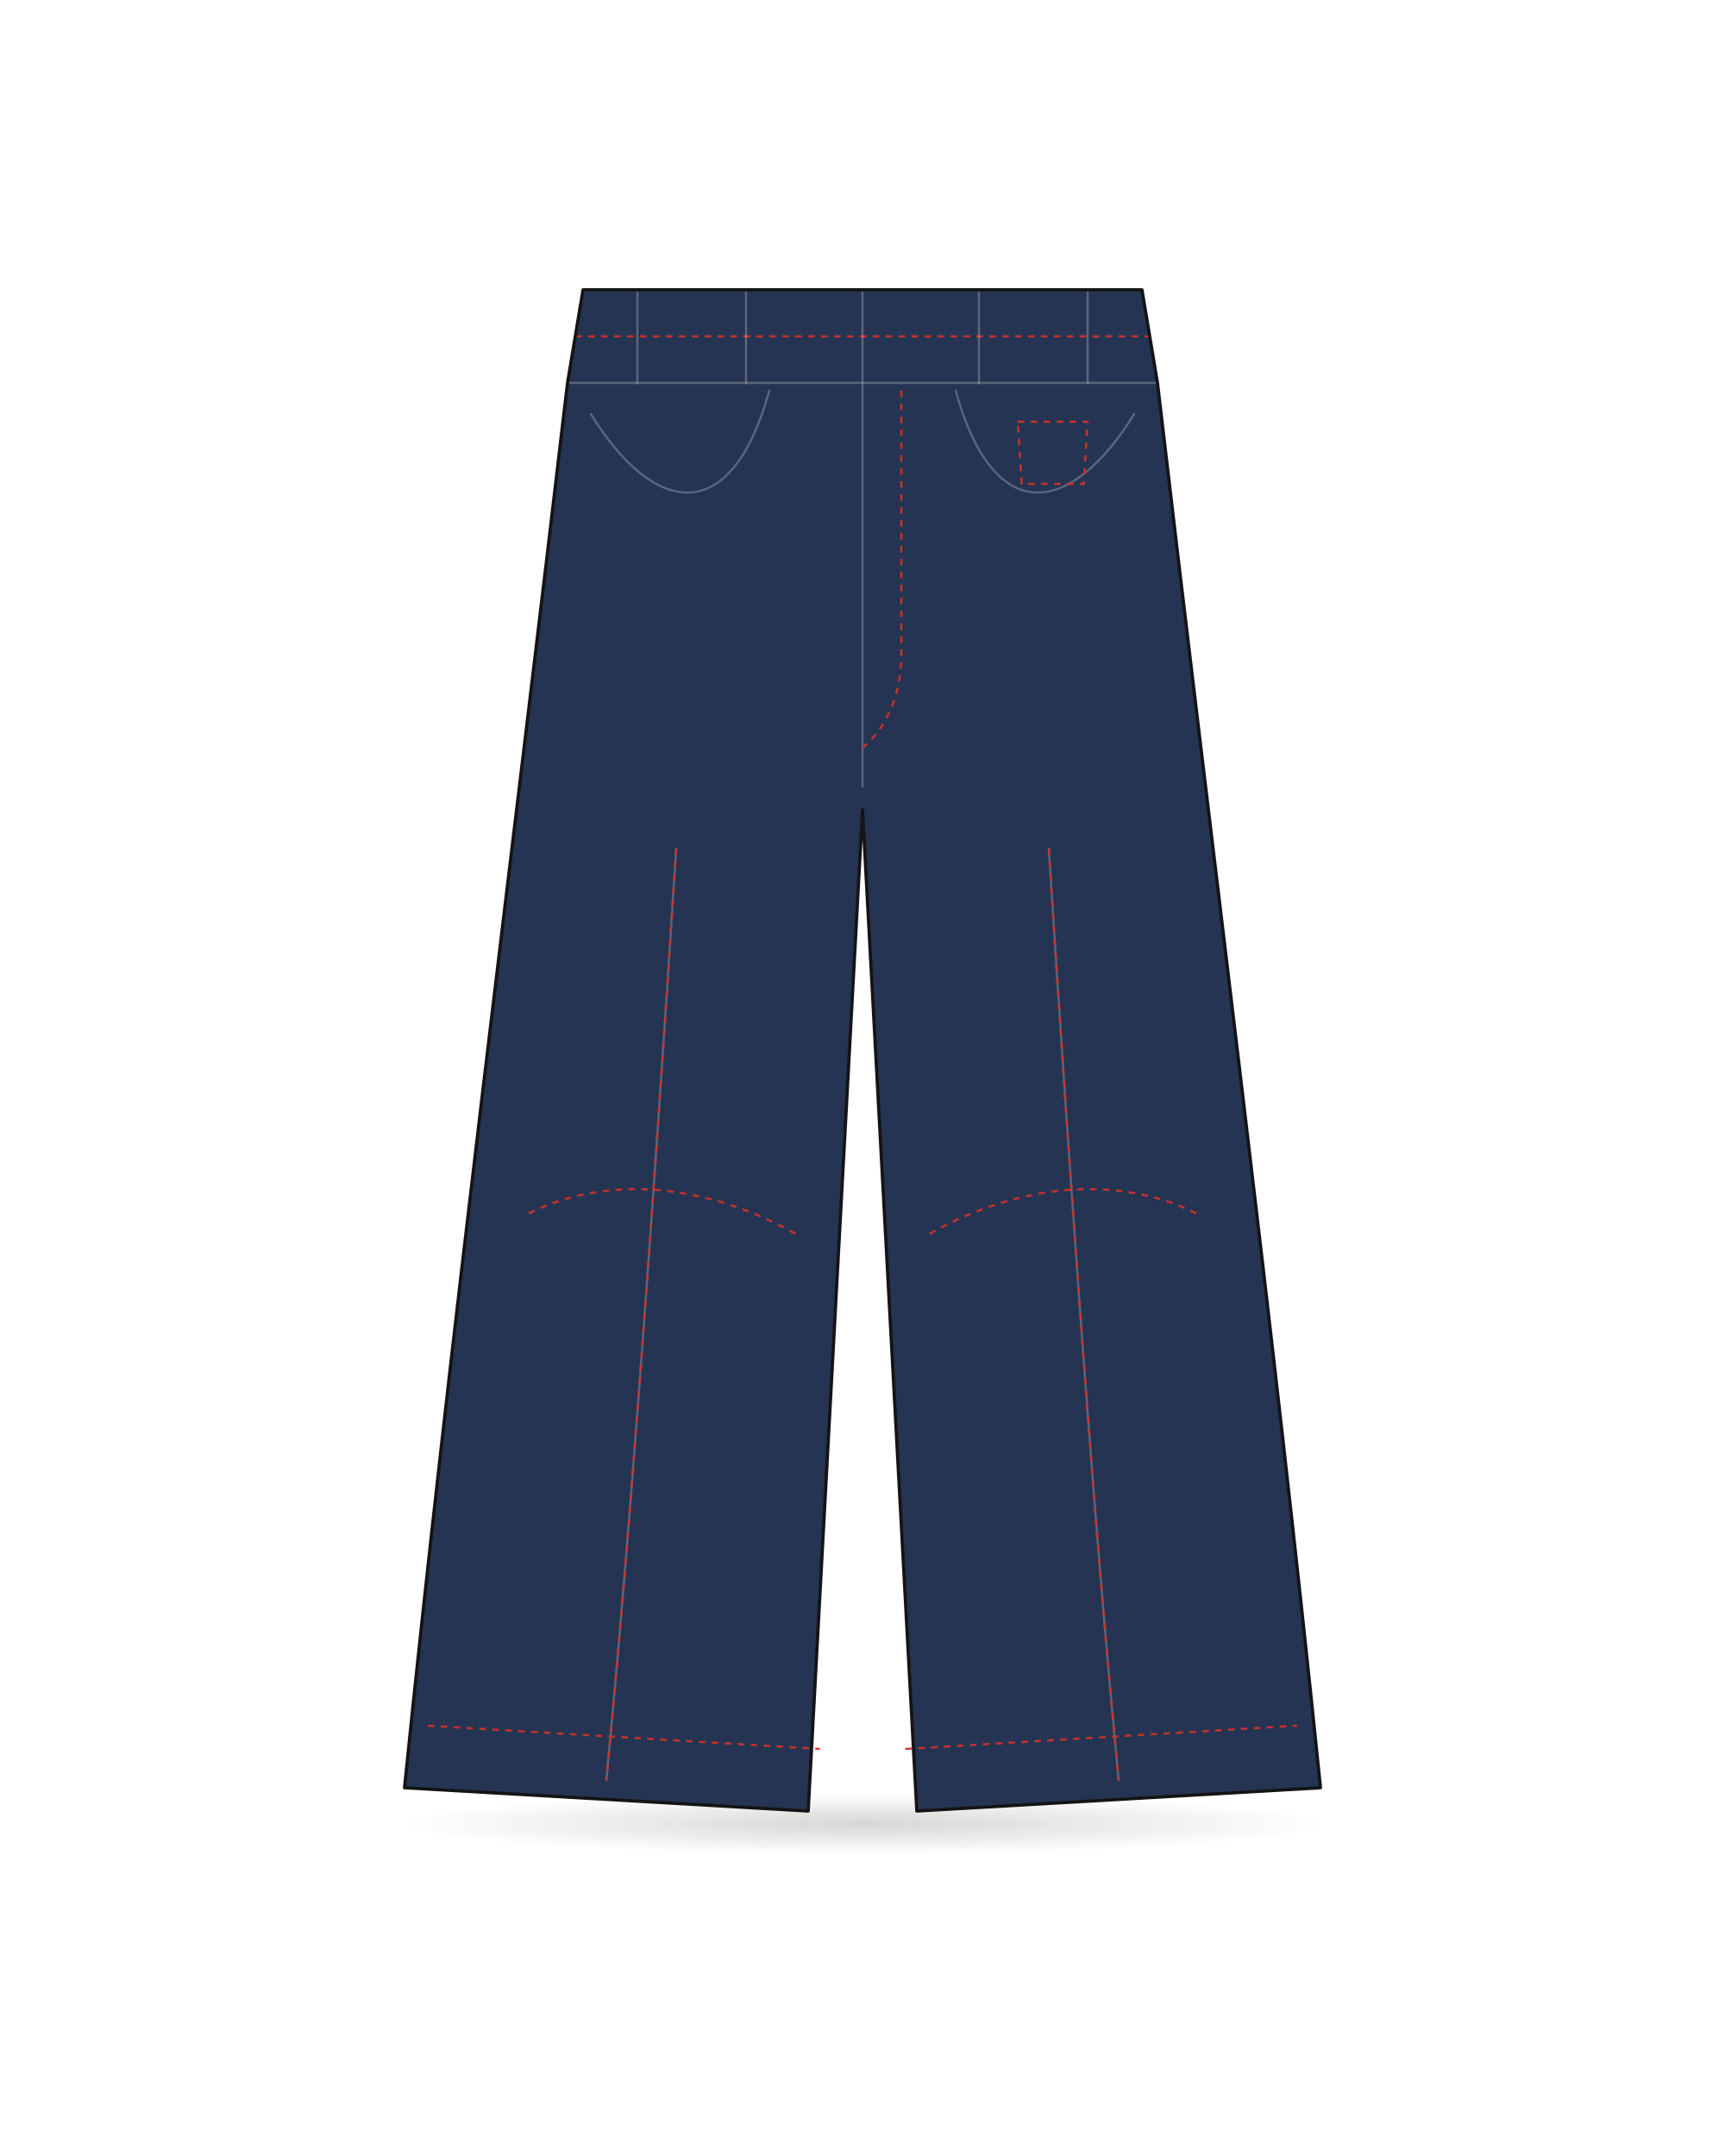
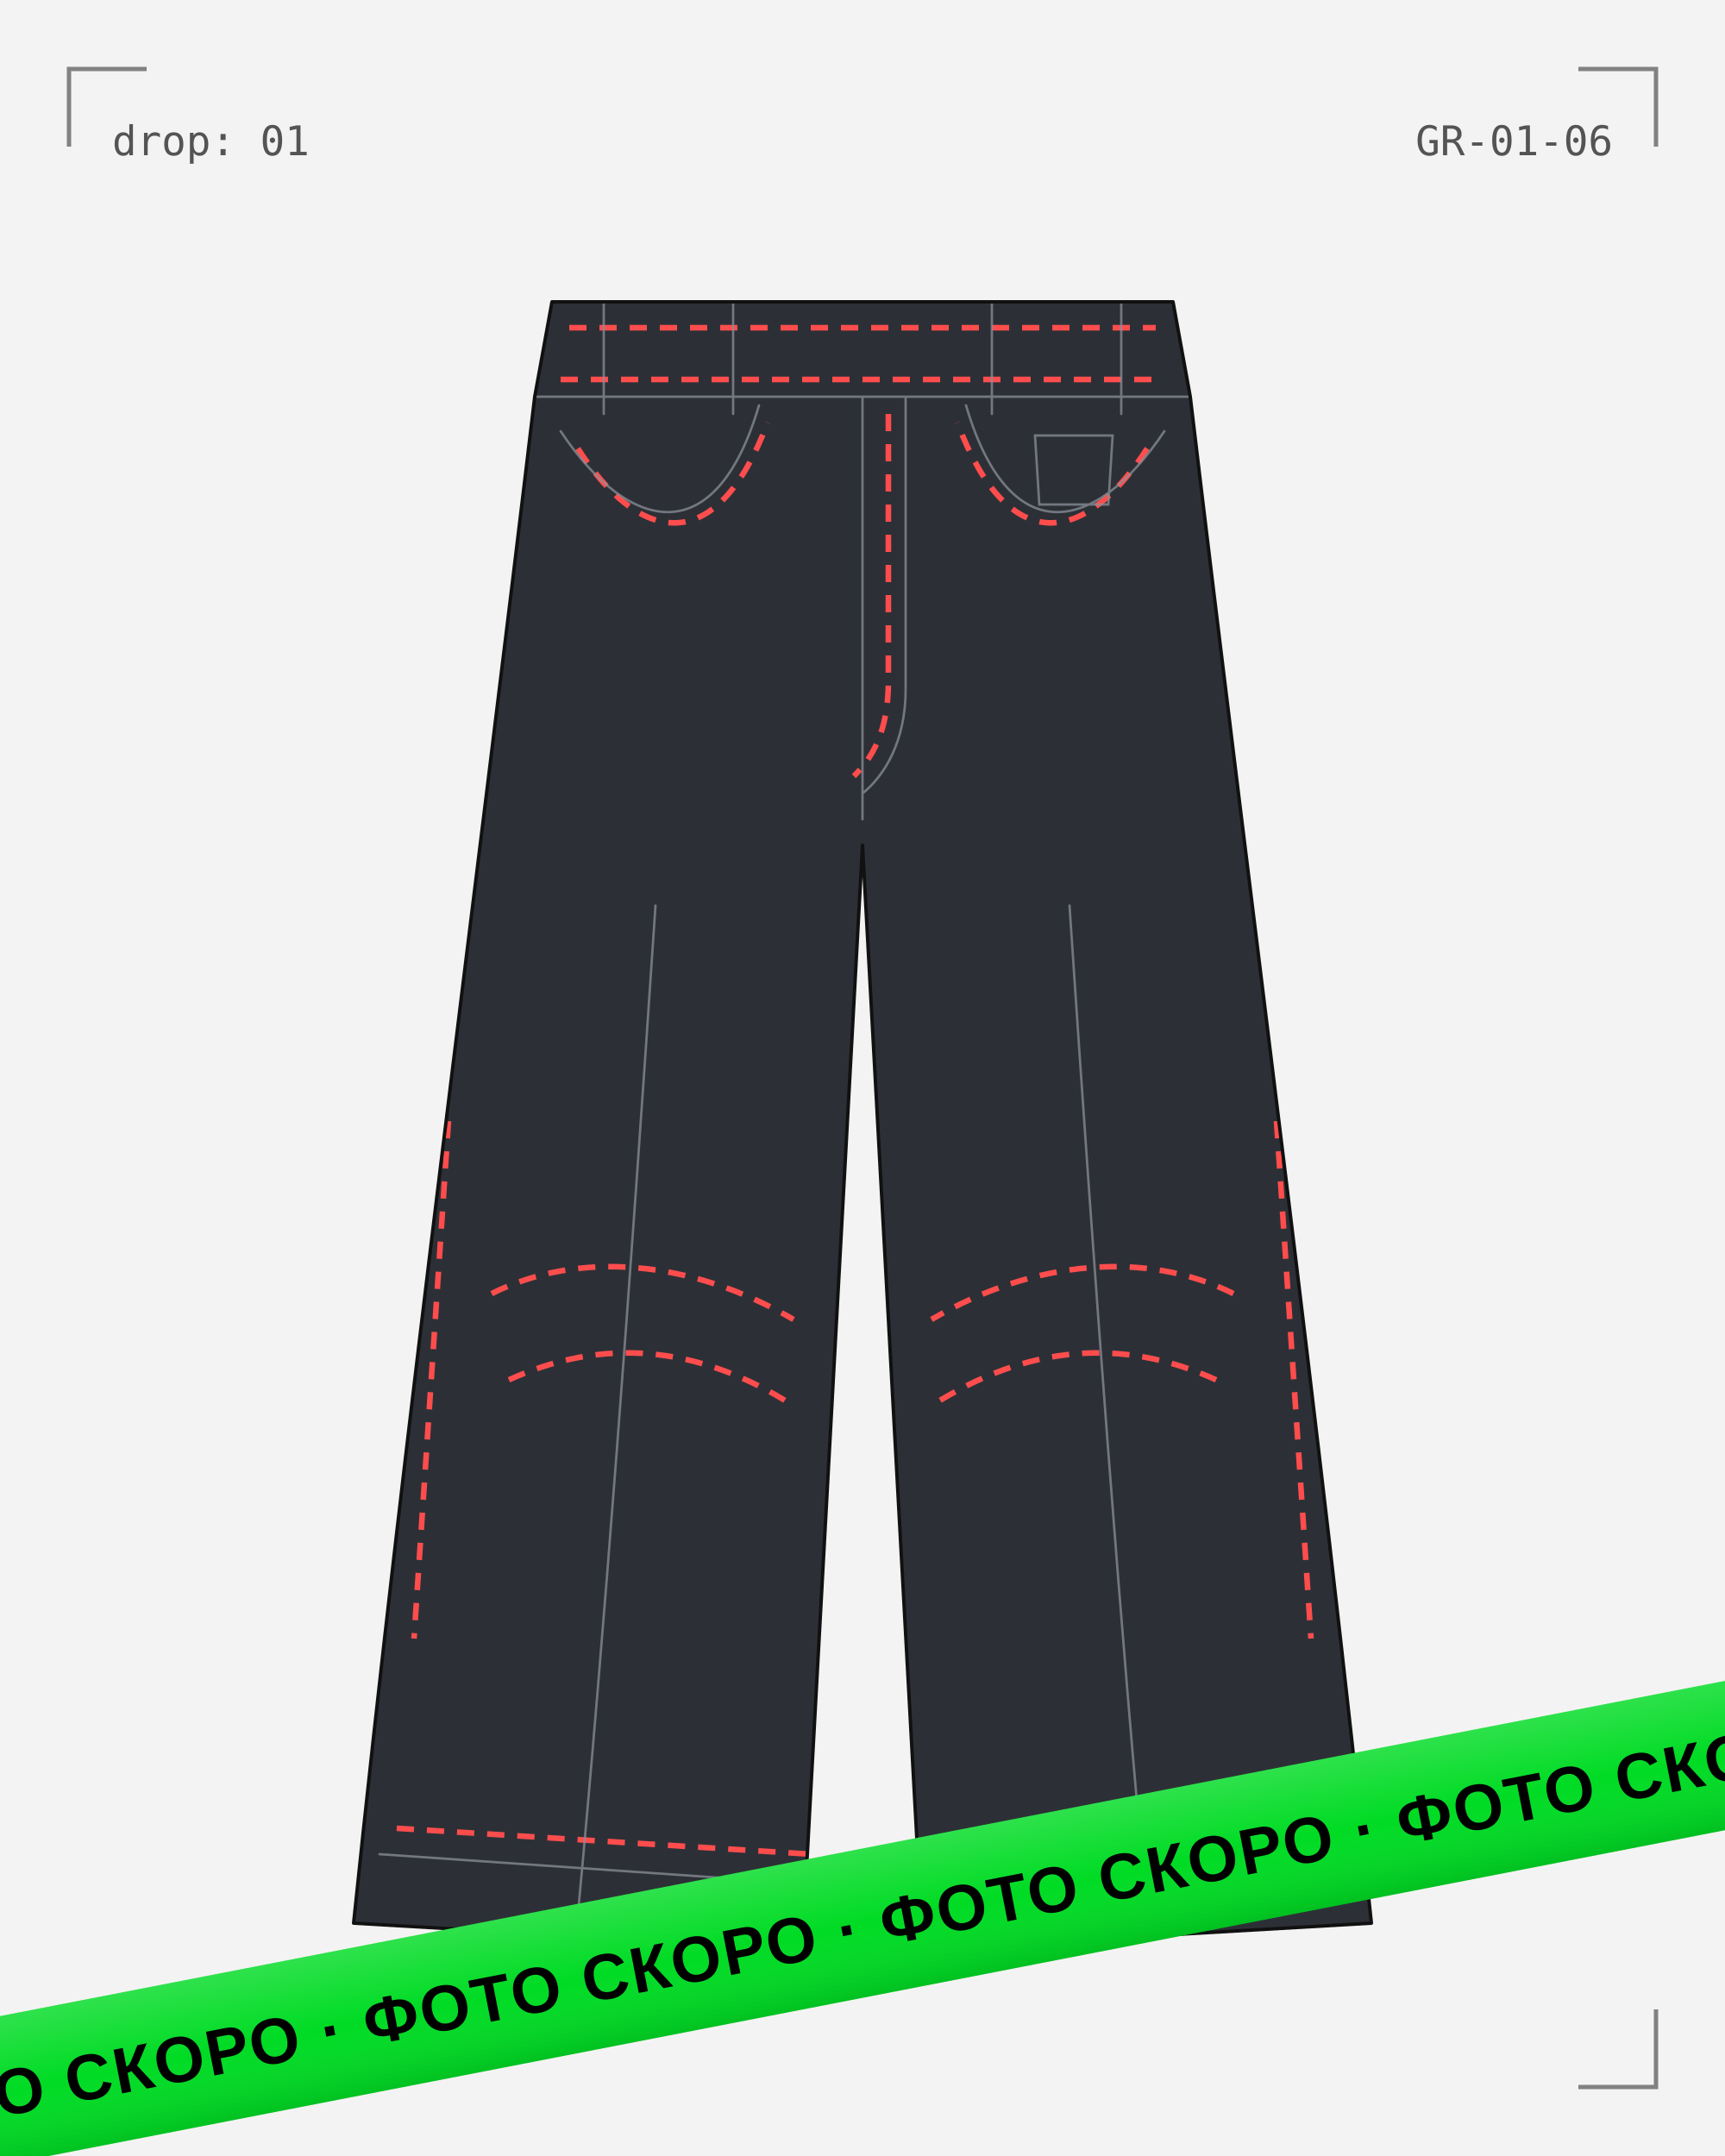
- <svg xmlns="http://www.w3.org/2000/svg" viewBox="0 0 400 500" width="800" height="1000" preserveAspectRatio="xMidYMid slice">
+ <svg xmlns="http://www.w3.org/2000/svg" viewBox="0 0 400 500" width="800" height="1000">
  <defs>
-     <radialGradient id="sh">
-       <stop offset="0" stop-color="#000" stop-opacity=".16" />
-       <stop offset="1" stop-color="#000" stop-opacity="0" />
-     </radialGradient>
+     <filter id="soft" x="-20%" y="-20%" width="140%" height="140%">
+       <feGaussianBlur stdDeviation="9" />
+     </filter>
+     <linearGradient id="tapeShade" x1="0" y1="0" x2="0" y2="1">
+       <stop offset="0" stop-color="#fff" stop-opacity=".18" />
+       <stop offset=".5" stop-color="#fff" stop-opacity="0" />
+       <stop offset="1" stop-color="#000" stop-opacity=".12" />
+     </linearGradient>
  </defs>
-   <ellipse cx="200" cy="423" rx="108" ry="7" fill="url(#sh)" />
-   <g transform="translate(200 420) scale(0.9) translate(-200 -454)">
-     <path d="M128 62 L272 62 L276 86 C290 206 306 330 318 448 L214 454 L200 196 L186 454 L82 448 C94 330 110 206 124 86 Z" fill="#263453" />
-     <path d="M124 86 L276 86 M200 86 L200 190 M130 94 C146 120 166 124 176 88 M270 94 C254 120 234 124 224 88 M152 206 C146 300 140 384 134 446 M248 206 C254 300 260 384 266 446" fill="none" stroke="#F2F1EE" stroke-width="1" stroke-linecap="round" stroke-linejoin="round" vector-effect="non-scaling-stroke" stroke-opacity="0.26" />
-     <path d="M126 74 L274 74 M210 88 L210 156 C210 168 205 176 200 180 M88 432 L189 438 M211 438 L312 432 M240 96 L258 96 L257 112 L241 112 Z M152 206 C146 300 140 384 134 446 M248 206 C254 300 260 384 266 446 M114 300 C134 290 160 292 184 306 M286 300 C266 290 240 292 216 306" fill="none" stroke="#CF3328" stroke-width="1" stroke-linecap="butt" stroke-linejoin="round" vector-effect="non-scaling-stroke" stroke-dasharray="3 3" stroke-opacity="0.95" />
-     <path d="M142 62 L142 86 M170 62 L170 86 M200 62 L200 86 M230 62 L230 86 M258 62 L258 86" fill="none" stroke="#F2F1EE" stroke-width="1" stroke-linecap="round" stroke-linejoin="round" vector-effect="non-scaling-stroke" stroke-opacity="0.26" />
-     <path d="M128 62 L272 62 L276 86 C290 206 306 330 318 448 L214 454 L200 196 L186 454 L82 448 C94 330 110 206 124 86 Z" fill="none" stroke="#141414" stroke-width="1.5" stroke-linecap="round" stroke-linejoin="round" vector-effect="non-scaling-stroke" />
+   <rect width="400" height="500" fill="#F4F3F3" />
+   <path d="M16 34 L16 16 L34 16 M366 16 L384 16 L384 34 M16 466 L16 484 L34 484 M366 484 L384 484 L384 466" fill="none" stroke="#111" stroke-width="1" opacity=".5" />
+   <text x="26" y="36" font-family="Menlo,'SF Mono',ui-monospace,monospace" font-size="9.5" fill="#111" opacity=".7">drop: 01</text>
+   <text x="374" y="36" text-anchor="end" font-family="Menlo,'SF Mono',ui-monospace,monospace" font-size="9.5" fill="#111" opacity=".7">GR-01-06</text>
+   <clipPath id="cl">
+     <path d="M128 70 L272 70 L276 92 C290 210 306 330 318 446 L214 452 L200 196 L186 452 L82 446 C94 330 110 210 124 92 Z" />
+   </clipPath>
+   <path d="M128 70 L272 70 L276 92 C290 210 306 330 318 446 L214 452 L200 196 L186 452 L82 446 C94 330 110 210 124 92 Z" fill="#2C3036" />
+   <g clip-path="url(#cl)" fill="none" stroke="#FF4D4D" stroke-width="1.3" stroke-dasharray="4 3" vector-effect="non-scaling-stroke">
+     <path d="M132 76 L268 76 M130 88 L270 88 M134 104 C148 126 166 130 178 98 M266 104 C252 126 234 130 222 98 M206 96 L206 158 C206 170 202 176 198 180 M114 300 C134 290 160 292 184 306 M118 320 C140 310 162 312 184 326 M286 300 C266 290 240 292 216 306 M282 320 C260 310 238 312 216 326 M92 424 L188 430 M212 430 L308 424 M104 260 L96 380 M296 260 L304 380" />
+   </g>
+   <path d="M124 92 L276 92 M140 70 L140 96 M170 70 L170 96 M230 70 L230 96 M260 70 L260 96 M200 92 L200 190 M210 92 L210 160 C210 172 205 180 200 184 M130 100 C146 124 166 128 176 94 M270 100 C254 124 234 128 224 94 M240 101 L258 101 L257 117 L241 117 Z M88 430 L189 437 M211 437 L312 430 M152 210 C146 300 140 380 134 444 M248 210 C254 300 260 380 266 444" fill="none" stroke="#8a8f98" stroke-width="1.1" stroke-linecap="round" vector-effect="non-scaling-stroke" opacity=".75" />
+   <path d="M128 70 L272 70 L276 92 C290 210 306 330 318 446 L214 452 L200 196 L186 452 L82 446 C94 330 110 210 124 92 Z" fill="none" stroke="#111111" stroke-width="1.6" stroke-linejoin="round" vector-effect="non-scaling-stroke" />
+   <g transform="rotate(-11 200 446)">
+     <rect x="-80" y="429" width="560" height="34" fill="#00DB24" />
+     <rect x="-80" y="429" width="560" height="34" fill="url(#tapeShade)" />
+     <text x="-40" y="452" font-family="'Arial Black','Helvetica Neue',Arial,sans-serif" font-weight="900" font-size="15" letter-spacing=".5" fill="#000">  ФОТО СКОРО  ·  ФОТО СКОРО  ·  ФОТО СКОРО  ·  ФОТО СКОРО  ·  ФОТО СКОРО  ·  ФОТО СКОРО  ·</text>
  </g>
</svg>
